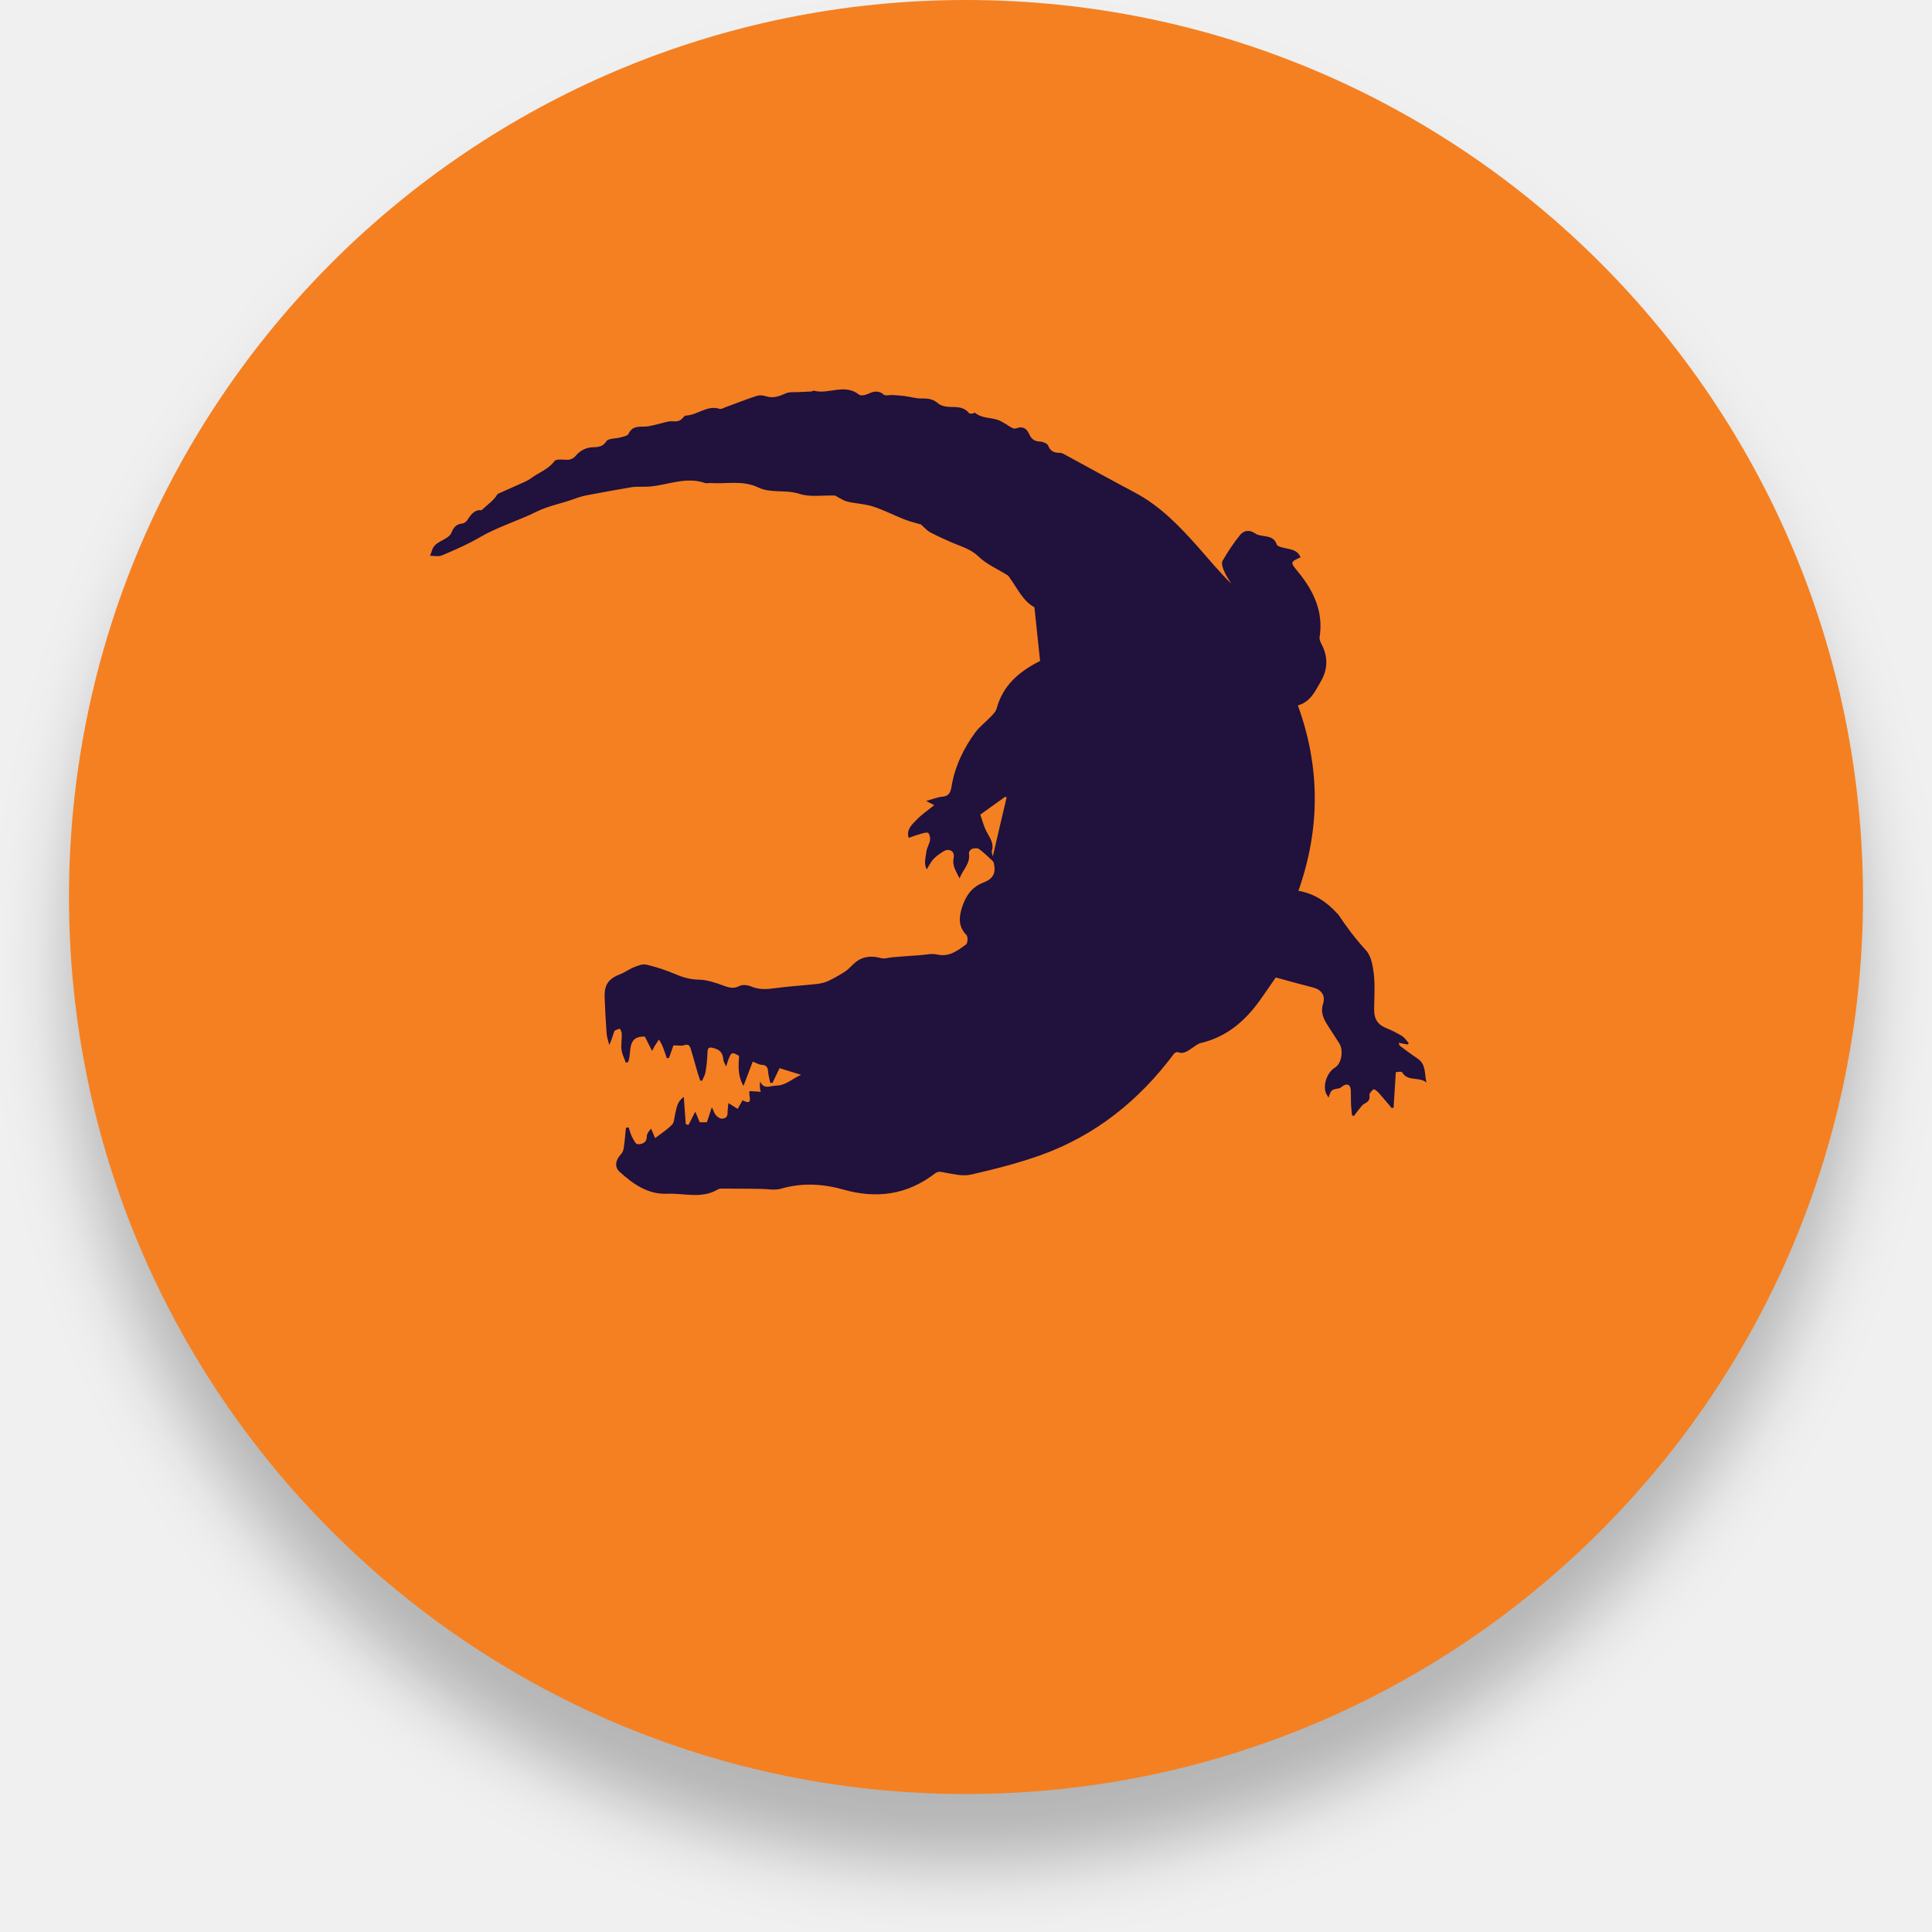
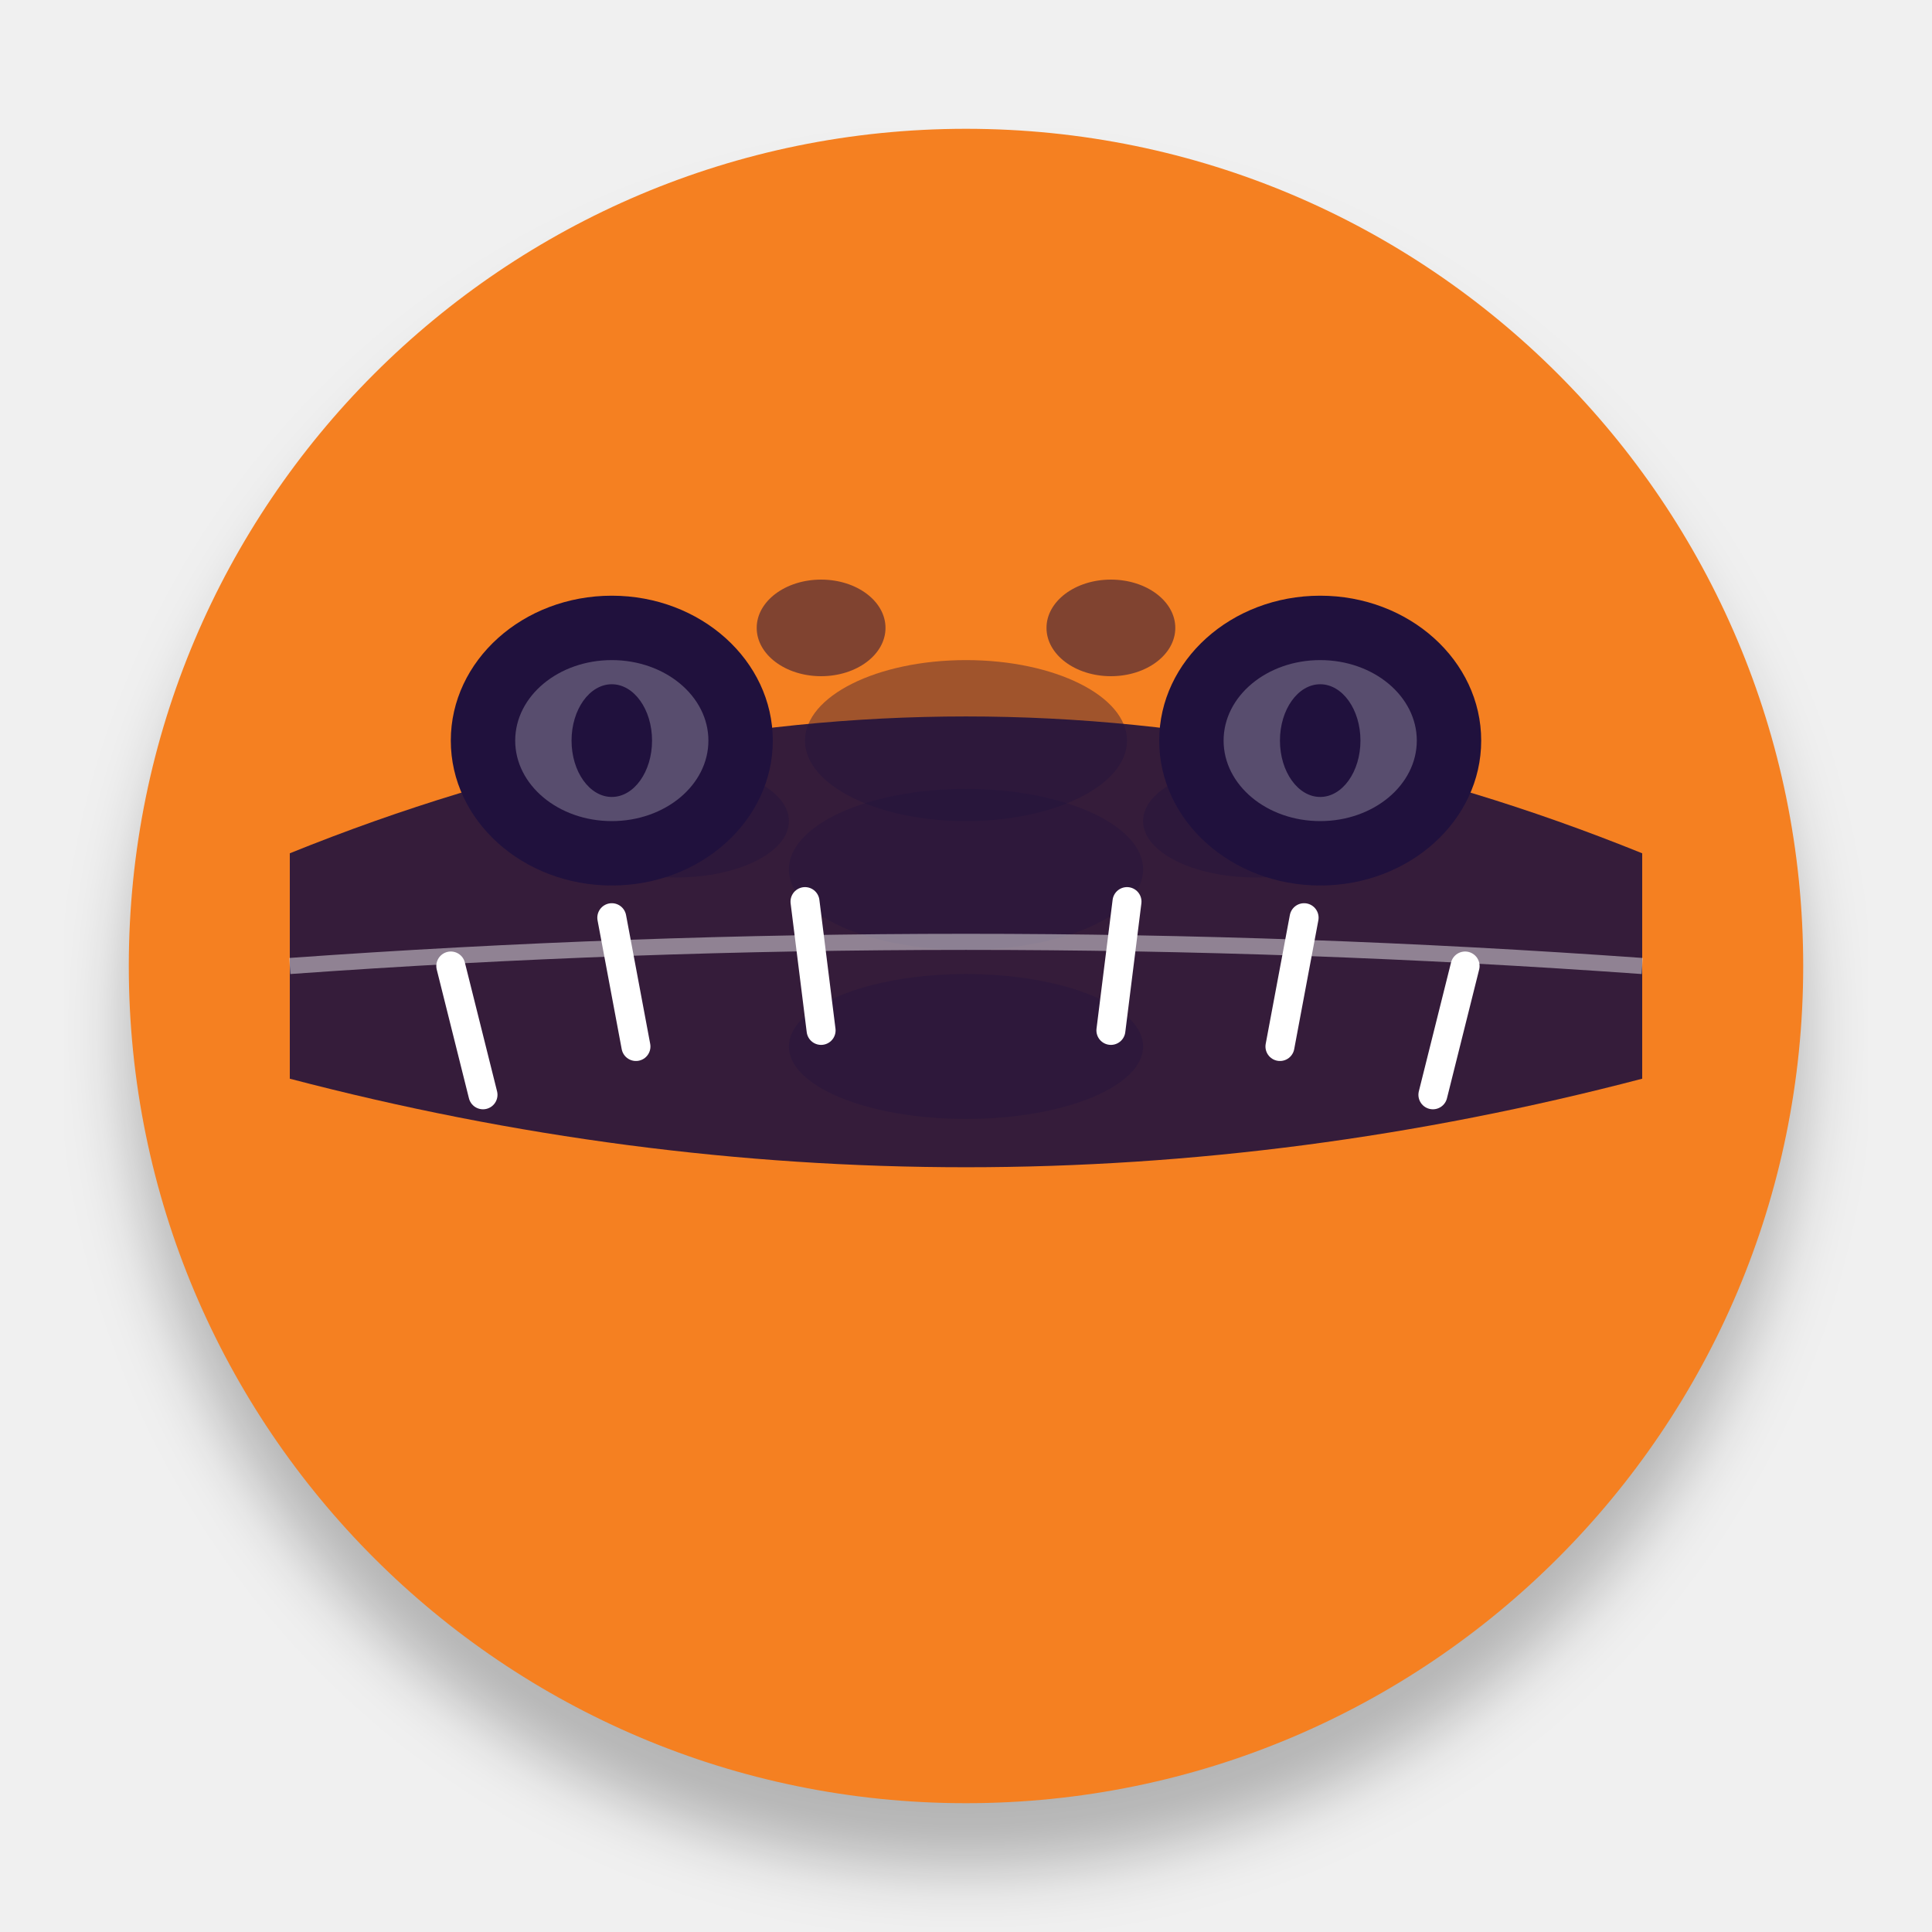
- <svg xmlns="http://www.w3.org/2000/svg" width="112" height="112" viewBox="0 0 112 112" fill="none">
-   <g filter="url(#filter0_d_40702_9066)">
-     <circle cx="56" cy="52" r="52" fill="#F58021" />
+ <svg xmlns="http://www.w3.org/2000/svg" width="120" height="120" viewBox="0 0 120 120" fill="none">
+   <g filter="url(#ds)">
+     <circle cx="60" cy="60" r="52" fill="#F58021" />
  </g>
-   <path d="M44.062 62.687C44.286 63.179 44.631 62.945 44.991 62.937C45.568 62.921 45.92 62.534 46.441 62.309C45.984 62.171 45.6 62.05 45.191 61.922C45.063 62.188 44.927 62.478 44.783 62.776C44.743 62.776 44.695 62.776 44.655 62.776C44.607 62.558 44.543 62.341 44.527 62.123C44.511 61.865 44.423 61.736 44.15 61.728C43.998 61.72 43.846 61.623 43.638 61.542C43.486 61.946 43.309 62.397 43.101 62.953C42.749 62.341 42.813 61.768 42.845 61.212C42.38 60.946 42.38 60.946 42.092 61.825C42.036 61.688 41.94 61.551 41.932 61.413C41.9 61.075 41.764 60.865 41.403 60.769C41.115 60.68 41.019 60.712 41.011 61.026C41.003 61.397 40.963 61.776 40.899 62.147C40.875 62.316 40.771 62.478 40.707 62.647C40.667 62.647 40.627 62.647 40.595 62.647C40.547 62.494 40.49 62.341 40.442 62.188C40.306 61.728 40.186 61.26 40.042 60.801C39.986 60.615 39.898 60.511 39.658 60.591C39.497 60.648 39.305 60.599 39.041 60.599C38.977 60.793 38.881 61.059 38.785 61.325C38.745 61.333 38.697 61.341 38.657 61.349C38.577 61.115 38.504 60.881 38.408 60.648C38.352 60.511 38.272 60.389 38.2 60.261C38.112 60.389 38.032 60.527 37.944 60.656C37.912 60.712 37.88 60.769 37.8 60.922C37.639 60.607 37.519 60.357 37.383 60.091C36.294 60.051 36.654 61.026 36.406 61.575C36.366 61.583 36.326 61.591 36.278 61.599C36.19 61.349 36.062 61.115 36.03 60.857C35.99 60.551 36.054 60.244 36.046 59.93C36.046 59.825 35.974 59.728 35.934 59.624C35.822 59.68 35.653 59.704 35.613 59.785C35.517 60.027 35.469 60.293 35.317 60.575C35.261 60.349 35.181 60.123 35.165 59.898C35.117 59.204 35.077 58.519 35.053 57.826C35.021 57.084 35.277 56.729 35.982 56.463C36.246 56.358 36.486 56.173 36.759 56.068C36.983 55.979 37.263 55.866 37.479 55.923C38.056 56.06 38.624 56.245 39.169 56.479C39.617 56.673 40.05 56.785 40.547 56.794C41.011 56.802 41.475 56.971 41.924 57.132C42.252 57.253 42.525 57.342 42.869 57.156C43.045 57.068 43.349 57.1 43.55 57.189C44.03 57.39 44.503 57.35 44.999 57.277C45.776 57.172 46.553 57.132 47.338 57.044C47.57 57.019 47.81 56.963 48.018 56.866C48.363 56.705 48.699 56.511 49.019 56.302C49.22 56.165 49.38 55.955 49.572 55.802C50.02 55.431 50.525 55.391 51.078 55.544C51.27 55.6 51.502 55.512 51.718 55.495C51.846 55.487 51.983 55.471 52.111 55.463C52.511 55.431 52.911 55.399 53.32 55.375C53.664 55.35 54.017 55.262 54.337 55.334C55.034 55.495 55.514 55.1 56.003 54.754C56.099 54.689 56.123 54.302 56.027 54.206C55.546 53.714 55.586 53.181 55.77 52.601C55.979 51.94 56.339 51.416 57.004 51.166C57.572 50.948 57.748 50.618 57.612 50.029C57.596 49.972 57.556 49.916 57.508 49.876C57.26 49.65 57.02 49.408 56.748 49.215C56.651 49.15 56.467 49.166 56.339 49.215C56.259 49.239 56.155 49.392 56.171 49.473C56.267 50.061 55.803 50.432 55.626 50.924C55.45 50.545 55.186 50.19 55.282 49.755C55.346 49.456 55.21 49.295 54.97 49.271C54.817 49.255 54.633 49.392 54.489 49.489C54.337 49.594 54.185 49.715 54.065 49.86C53.944 50.005 53.856 50.182 53.72 50.4C53.536 50.037 53.672 49.69 53.704 49.368C53.728 49.15 53.873 48.941 53.913 48.723C53.937 48.586 53.904 48.408 53.824 48.295C53.784 48.239 53.584 48.279 53.464 48.312C53.208 48.384 52.959 48.473 52.679 48.57C52.527 48.094 52.863 47.804 53.136 47.522C53.416 47.231 53.76 46.997 54.161 46.675C54.009 46.594 53.889 46.538 53.688 46.433C54.097 46.32 54.361 46.207 54.641 46.183C55.018 46.159 55.106 45.909 55.154 45.635C55.346 44.45 55.843 43.41 56.539 42.458C56.788 42.12 57.14 41.861 57.428 41.555C57.564 41.418 57.724 41.257 57.773 41.087C58.125 39.757 59.046 38.959 60.207 38.362C60.239 38.346 60.279 38.33 60.295 38.322C60.183 37.282 60.079 36.25 59.967 35.202C59.302 34.847 58.99 34.121 58.541 33.508C58.501 33.452 58.461 33.38 58.405 33.347C57.845 32.992 57.196 32.718 56.731 32.267C56.283 31.831 55.746 31.694 55.226 31.469C54.785 31.275 54.345 31.082 53.92 30.856C53.736 30.759 53.592 30.582 53.392 30.404C53.12 30.324 52.767 30.243 52.439 30.114C51.822 29.872 51.238 29.566 50.613 29.364C50.141 29.211 49.62 29.195 49.132 29.082C48.931 29.034 48.747 28.913 48.563 28.816C48.499 28.784 48.435 28.727 48.371 28.727C47.698 28.703 46.969 28.832 46.353 28.631C45.552 28.364 44.703 28.614 43.958 28.26C43.053 27.824 42.116 28.066 41.195 28.002C41.091 27.994 40.971 28.034 40.875 28.002C39.786 27.623 38.761 28.099 37.703 28.203C37.431 28.227 37.151 28.211 36.871 28.219C36.767 28.219 36.663 28.235 36.558 28.252C35.685 28.405 34.804 28.558 33.94 28.727C33.659 28.784 33.379 28.889 33.107 28.985C32.45 29.211 31.761 29.34 31.121 29.655C30.032 30.195 28.846 30.541 27.789 31.162C27.1 31.565 26.364 31.88 25.627 32.194C25.427 32.283 25.162 32.218 24.93 32.218C25.018 32.009 25.066 31.751 25.218 31.606C25.403 31.42 25.683 31.323 25.907 31.17C26.011 31.098 26.131 30.993 26.172 30.88C26.284 30.574 26.46 30.38 26.804 30.348C26.916 30.34 27.044 30.227 27.108 30.13C27.317 29.784 27.557 29.526 27.909 29.582C28.134 29.38 28.318 29.227 28.494 29.066C28.582 28.985 28.654 28.897 28.734 28.808C28.782 28.752 28.814 28.647 28.878 28.622C29.407 28.381 29.935 28.155 30.464 27.913C30.576 27.857 30.696 27.792 30.792 27.72C31.233 27.389 31.777 27.22 32.138 26.736C32.234 26.599 32.61 26.647 32.858 26.655C33.107 26.655 33.251 26.575 33.419 26.373C33.587 26.172 33.876 26.01 34.132 25.954C34.492 25.881 34.861 26.018 35.149 25.583C35.269 25.397 35.709 25.438 36.006 25.349C36.158 25.309 36.39 25.26 36.438 25.148C36.654 24.68 37.039 24.744 37.423 24.728C37.656 24.72 37.896 24.64 38.128 24.591C38.408 24.535 38.697 24.406 38.969 24.422C39.241 24.446 39.433 24.422 39.602 24.204C39.642 24.156 39.706 24.091 39.762 24.091C40.434 24.067 40.995 23.462 41.732 23.704C41.812 23.729 41.924 23.656 42.012 23.624C42.629 23.398 43.237 23.156 43.854 22.954C44.022 22.898 44.238 22.914 44.407 22.971C44.831 23.108 45.175 22.971 45.56 22.801C45.776 22.704 46.056 22.745 46.304 22.729C46.545 22.713 46.785 22.713 47.025 22.696C47.073 22.696 47.129 22.64 47.178 22.648C48.034 22.882 48.963 22.213 49.796 22.874C49.892 22.954 50.133 22.914 50.277 22.85C50.613 22.704 50.901 22.592 51.238 22.882C51.334 22.962 51.558 22.89 51.726 22.898C51.974 22.914 52.215 22.93 52.463 22.962C52.783 23.003 53.104 23.108 53.424 23.1C53.784 23.091 54.089 23.124 54.377 23.382C54.545 23.527 54.834 23.583 55.074 23.591C55.482 23.599 55.867 23.575 56.163 23.938C56.195 23.978 56.283 23.986 56.347 23.978C56.411 23.978 56.507 23.914 56.539 23.938C56.932 24.269 57.444 24.188 57.885 24.357C58.173 24.47 58.421 24.672 58.694 24.817C58.766 24.857 58.878 24.849 58.958 24.817C59.31 24.696 59.526 24.857 59.663 25.164C59.791 25.454 59.975 25.591 60.303 25.599C60.463 25.607 60.72 25.712 60.768 25.841C60.904 26.188 61.136 26.252 61.456 26.252C61.553 26.252 61.657 26.317 61.753 26.365C63.098 27.099 64.444 27.84 65.797 28.558C67.27 29.34 68.392 30.517 69.481 31.743C70.097 32.444 70.69 33.162 71.371 33.831C71.235 33.589 71.066 33.363 70.962 33.105C70.882 32.92 70.794 32.646 70.874 32.509C71.179 31.985 71.515 31.469 71.899 31.001C72.115 30.743 72.444 30.695 72.772 30.928C72.892 31.017 73.069 31.041 73.229 31.066C73.565 31.122 73.877 31.154 74.013 31.565C74.054 31.686 74.35 31.743 74.534 31.783C75.071 31.888 75.239 31.977 75.399 32.307C74.766 32.589 74.798 32.597 75.271 33.178C76.16 34.266 76.736 35.484 76.496 36.951C76.48 37.064 76.544 37.209 76.6 37.322C76.993 38.056 76.985 38.79 76.568 39.507C76.24 40.072 75.968 40.692 75.239 40.894C76.544 44.482 76.536 48.046 75.271 51.642C76.208 51.803 76.921 52.295 77.529 52.964C77.545 52.98 77.569 53.004 77.585 53.02C78.074 53.754 78.594 54.447 79.195 55.1C79.491 55.423 79.587 56.003 79.643 56.479C79.716 57.14 79.668 57.818 79.659 58.495C79.651 59.083 79.868 59.406 80.396 59.615C80.701 59.736 80.997 59.89 81.277 60.059C81.429 60.156 81.541 60.333 81.669 60.47C81.645 60.494 81.629 60.527 81.606 60.551C81.445 60.519 81.293 60.494 81.085 60.454C81.117 60.543 81.117 60.607 81.149 60.623C81.493 60.881 81.838 61.139 82.198 61.381C82.687 61.72 82.567 62.268 82.695 62.76C82.278 62.389 81.606 62.728 81.285 62.163C81.245 62.091 80.981 62.155 80.917 62.155C80.869 62.873 80.829 63.542 80.789 64.203C80.757 64.219 80.716 64.227 80.684 64.243C80.428 63.937 80.172 63.631 79.908 63.332C79.828 63.244 79.651 63.123 79.627 63.147C79.515 63.236 79.371 63.389 79.387 63.494C79.427 63.768 79.307 63.873 79.091 63.986C78.963 64.05 78.875 64.203 78.77 64.324C78.674 64.437 78.586 64.566 78.498 64.687C78.458 64.679 78.418 64.671 78.378 64.663C78.362 64.461 78.33 64.26 78.322 64.058C78.306 63.768 78.322 63.478 78.306 63.187C78.282 62.865 78.09 62.784 77.826 62.97C77.761 63.018 77.697 63.083 77.625 63.091C77.177 63.171 77.169 63.171 77.017 63.631C76.937 63.486 76.873 63.405 76.841 63.3C76.712 62.825 76.953 62.163 77.369 61.905C77.809 61.639 77.874 60.865 77.649 60.502C77.393 60.091 77.121 59.696 76.873 59.285C76.664 58.938 76.568 58.592 76.704 58.172C76.849 57.721 76.6 57.374 76.144 57.253C75.423 57.068 74.71 56.874 73.957 56.665C73.661 57.092 73.341 57.568 73.004 58.035C72.148 59.221 71.082 60.115 69.625 60.462C69.441 60.502 69.273 60.648 69.112 60.752C68.856 60.922 68.616 61.131 68.272 60.994C68.216 60.97 68.095 61.035 68.047 61.099C66.037 63.792 63.507 65.824 60.343 66.961C59.014 67.436 57.644 67.783 56.267 68.097C55.786 68.202 55.242 68.057 54.737 67.969C54.529 67.928 54.377 67.888 54.193 68.033C52.583 69.267 50.813 69.508 48.891 68.96C47.69 68.622 46.489 68.557 45.264 68.912C44.895 69.017 44.471 68.92 44.078 68.92C43.317 68.912 42.565 68.904 41.804 68.904C41.74 68.904 41.668 68.92 41.612 68.952C40.675 69.516 39.658 69.162 38.673 69.202C37.567 69.251 36.703 68.646 35.918 67.928C35.621 67.654 35.661 67.267 36.006 66.904C36.086 66.816 36.142 66.678 36.158 66.558C36.214 66.171 36.246 65.775 36.286 65.38C36.342 65.372 36.398 65.364 36.446 65.356C36.502 65.525 36.542 65.711 36.622 65.872C36.711 66.041 36.839 66.324 36.959 66.332C37.191 66.34 37.495 66.267 37.495 65.888C37.495 65.743 37.591 65.598 37.744 65.429C37.824 65.606 37.896 65.784 37.976 65.977C38.312 65.719 38.673 65.493 38.961 65.195C39.097 65.05 39.089 64.768 39.145 64.55C39.233 64.227 39.241 63.865 39.642 63.59C39.682 64.163 39.714 64.671 39.754 65.171C39.81 65.187 39.858 65.203 39.914 65.211C40.034 64.985 40.146 64.751 40.306 64.445C40.41 64.695 40.482 64.872 40.562 65.058C40.707 65.058 40.843 65.058 40.979 65.058C41.067 64.8 41.147 64.558 41.267 64.187C41.379 64.413 41.411 64.55 41.492 64.639C41.58 64.735 41.716 64.848 41.836 64.848C42.036 64.856 42.188 64.751 42.18 64.501C42.172 64.34 42.212 64.171 42.228 63.945C42.453 64.082 42.605 64.179 42.765 64.284C42.853 64.123 42.941 63.969 43.045 63.784C43.766 64.163 43.333 63.405 43.462 63.252C43.718 63.268 43.918 63.284 44.11 63.292C44.03 63.123 44.046 62.905 44.062 62.687ZM58.357 46.223C58.325 46.215 58.293 46.207 58.269 46.191C57.805 46.522 57.34 46.86 56.828 47.223C56.94 47.546 57.028 47.9 57.196 48.215C57.38 48.57 57.636 48.884 57.5 49.328C57.476 49.416 57.532 49.537 57.556 49.642C57.821 48.489 58.085 47.36 58.357 46.223Z" fill="#20113D" />
+   <path d="M18 53 Q60 36 102 53 L102 67 Q60 78 18 67 Z" fill="#20113D" opacity="0.9" />
+   <ellipse cx="60" cy="46" rx="10" ry="5" fill="#20113D" opacity="0.4" />
+   <ellipse cx="42" cy="51" rx="7" ry="3.5" fill="#20113D" opacity="0.4" />
+   <ellipse cx="78" cy="51" rx="7" ry="3.5" fill="#20113D" opacity="0.4" />
+   <ellipse cx="60" cy="54" rx="11" ry="5" fill="#20113D" opacity="0.35" />
+   <ellipse cx="60" cy="65" rx="11" ry="4.5" fill="#20113D" opacity="0.35" />
+   <path d="M18 60 Q60 57 102 60" stroke="white" stroke-width="1" fill="none" opacity="0.45" />
+   <path d="M28 60 L30 68 M38 57 L39.5 65 M50 56 L51 64 M70 56 L69 64 M81 57 L79.5 65 M91 60 L89 68" stroke="white" stroke-width="1.8" stroke-linecap="round" />
+   <ellipse cx="38" cy="46" rx="10" ry="9" fill="#20113D" />
+   <ellipse cx="82" cy="46" rx="10" ry="9" fill="#20113D" />
+   <ellipse cx="38" cy="46" rx="6" ry="5" fill="white" opacity="0.25" />
+   <ellipse cx="82" cy="46" rx="6" ry="5" fill="white" opacity="0.25" />
+   <ellipse cx="38" cy="46" rx="2.5" ry="3.5" fill="#20113D" />
+   <ellipse cx="82" cy="46" rx="2.5" ry="3.5" fill="#20113D" />
+   <ellipse cx="51" cy="39" rx="4" ry="3" fill="#20113D" opacity="0.55" />
+   <ellipse cx="69" cy="39" rx="4" ry="3" fill="#20113D" opacity="0.55" />
  <defs>
-     <filter id="filter0_d_40702_9066" x="0" y="0" width="112" height="112" filterUnits="userSpaceOnUse" color-interpolation-filters="sRGB">
+     <filter id="ds" x="4" y="8" width="112" height="112" filterUnits="userSpaceOnUse" color-interpolation-filters="sRGB">
      <feFlood flood-opacity="0" result="BackgroundImageFix" />
      <feColorMatrix in="SourceAlpha" type="matrix" values="0 0 0 0 0 0 0 0 0 0 0 0 0 0 0 0 0 0 127 0" result="hardAlpha" />
      <feOffset dy="4" />
      <feGaussianBlur stdDeviation="2" />
      <feColorMatrix type="matrix" values="0 0 0 0 0 0 0 0 0 0 0 0 0 0 0 0 0 0 0.25 0" />
-       <feBlend mode="normal" in2="BackgroundImageFix" result="effect1_dropShadow_40702_9066" />
-       <feBlend mode="normal" in="SourceGraphic" in2="effect1_dropShadow_40702_9066" result="shape" />
+       <feBlend mode="normal" in2="BackgroundImageFix" result="effect1_dropShadow" />
+       <feBlend mode="normal" in="SourceGraphic" in2="effect1_dropShadow" result="shape" />
    </filter>
  </defs>
</svg>
